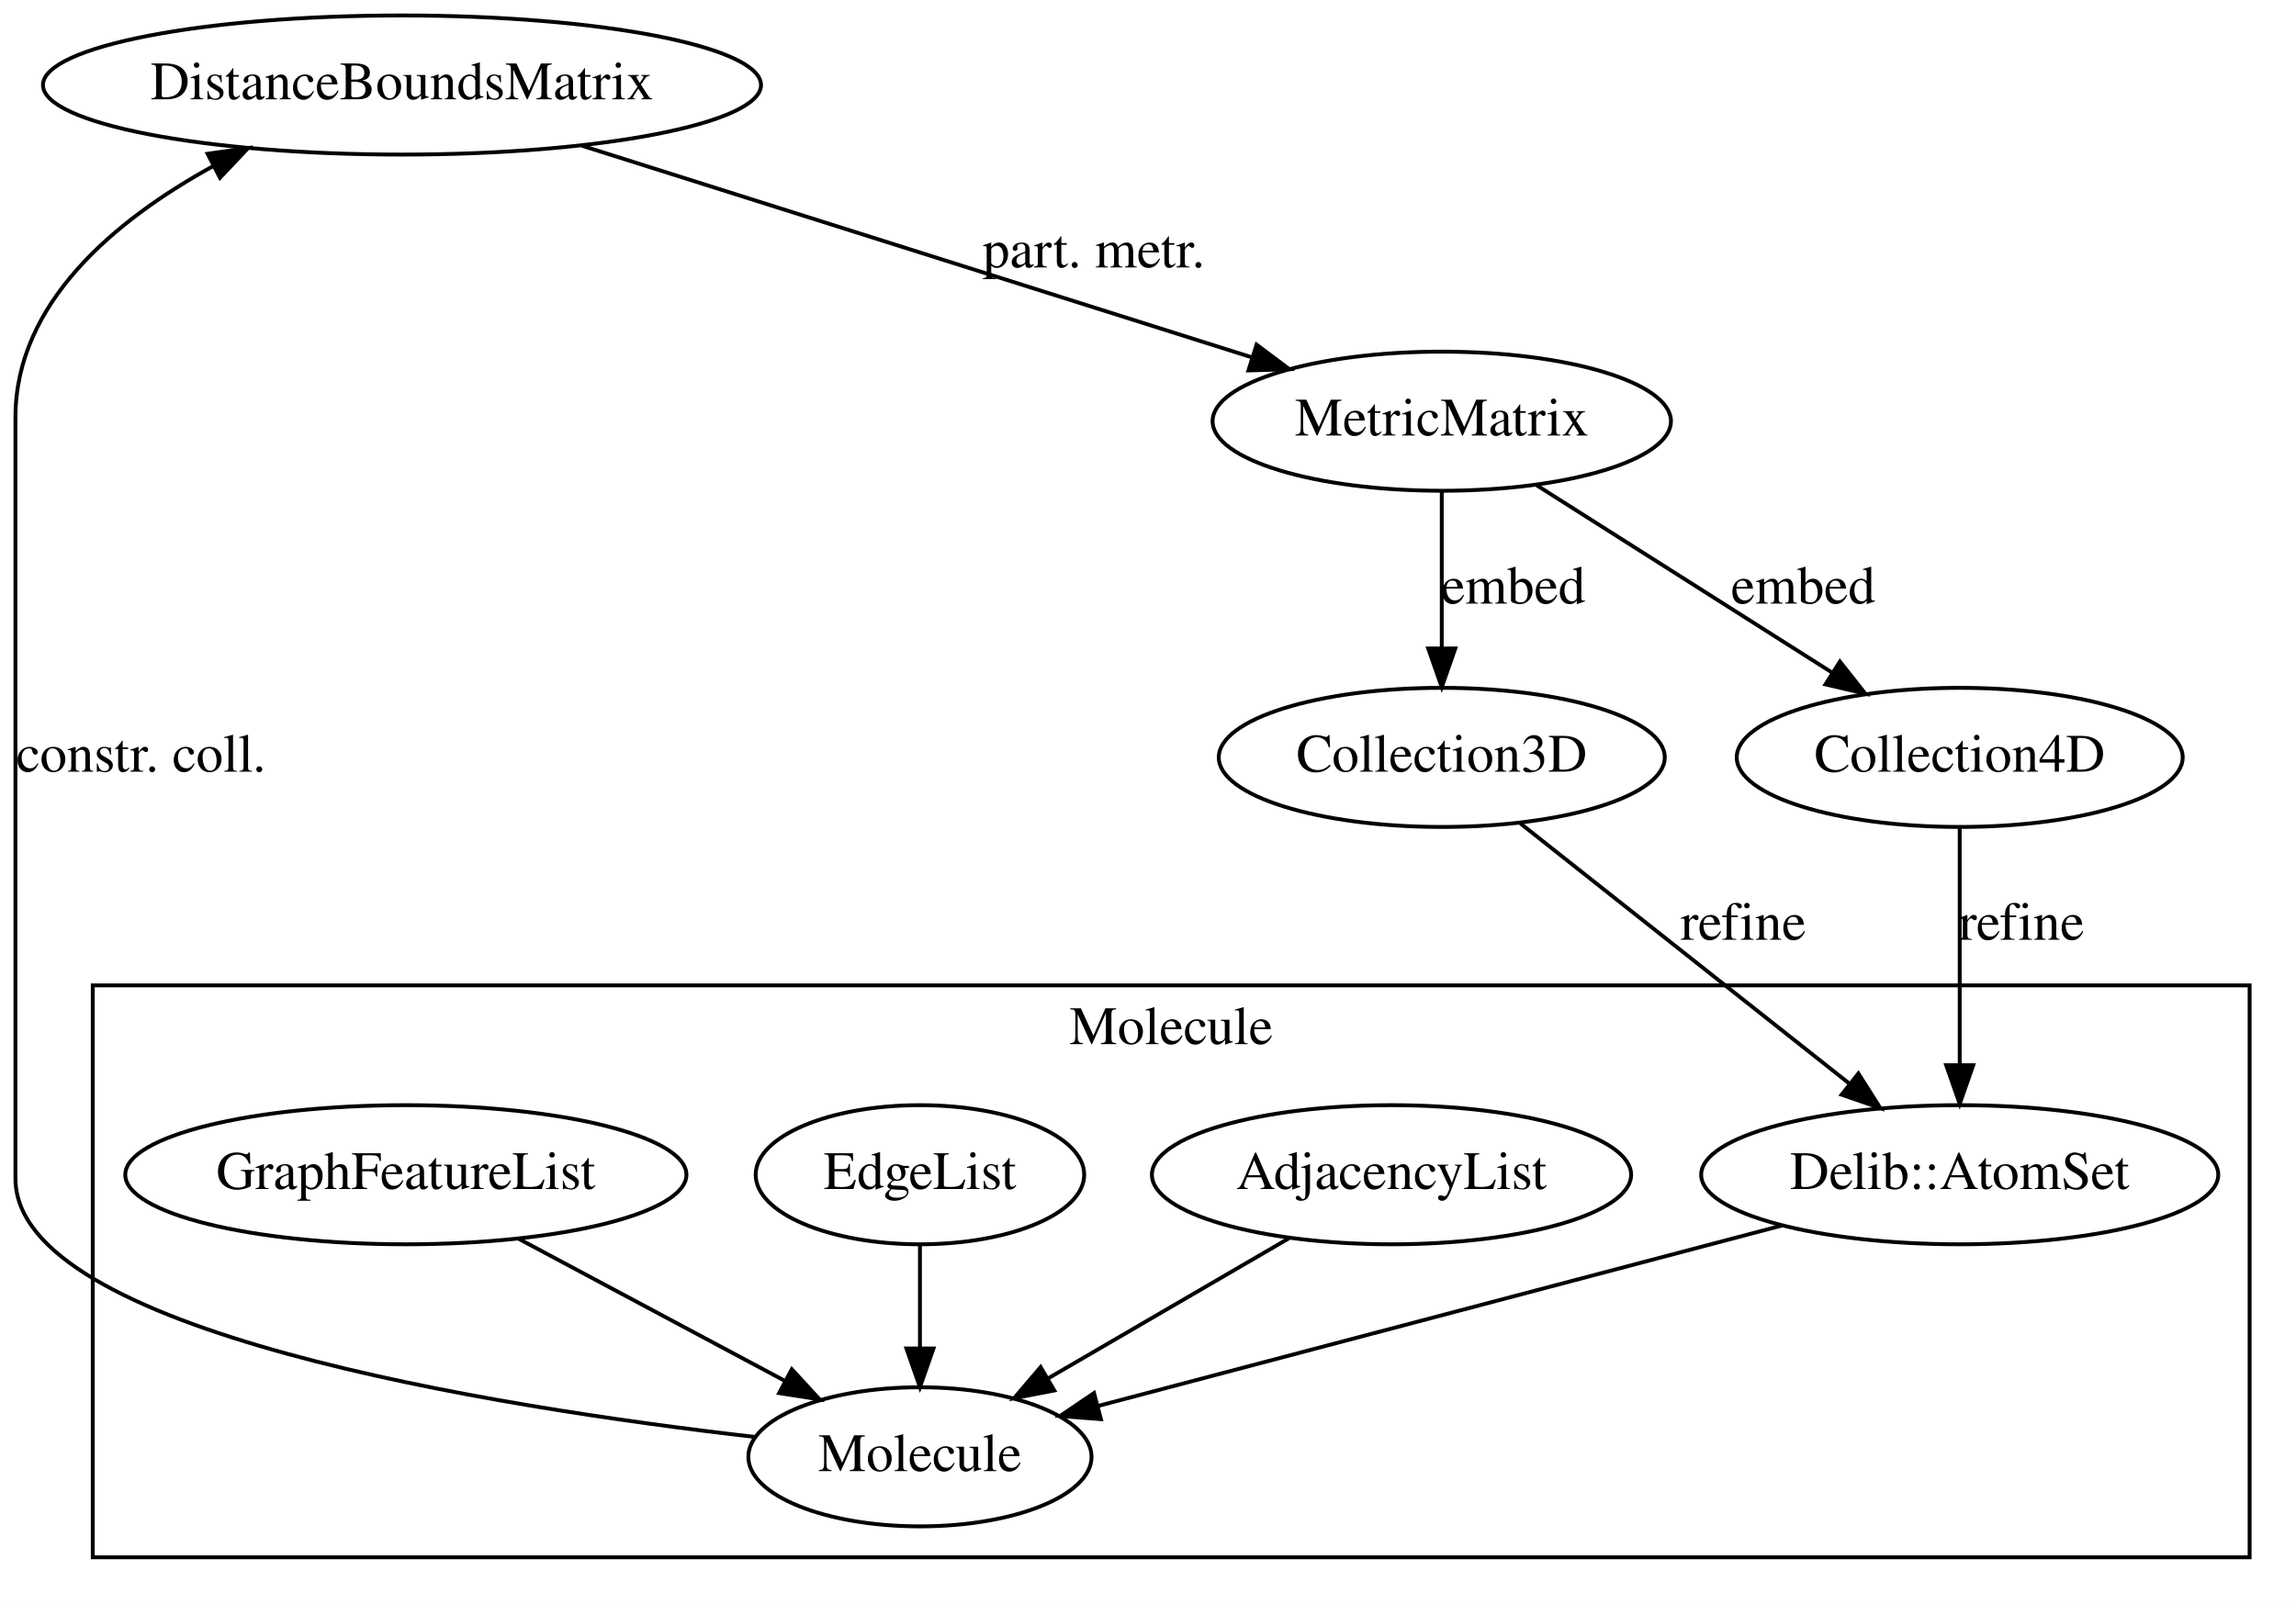
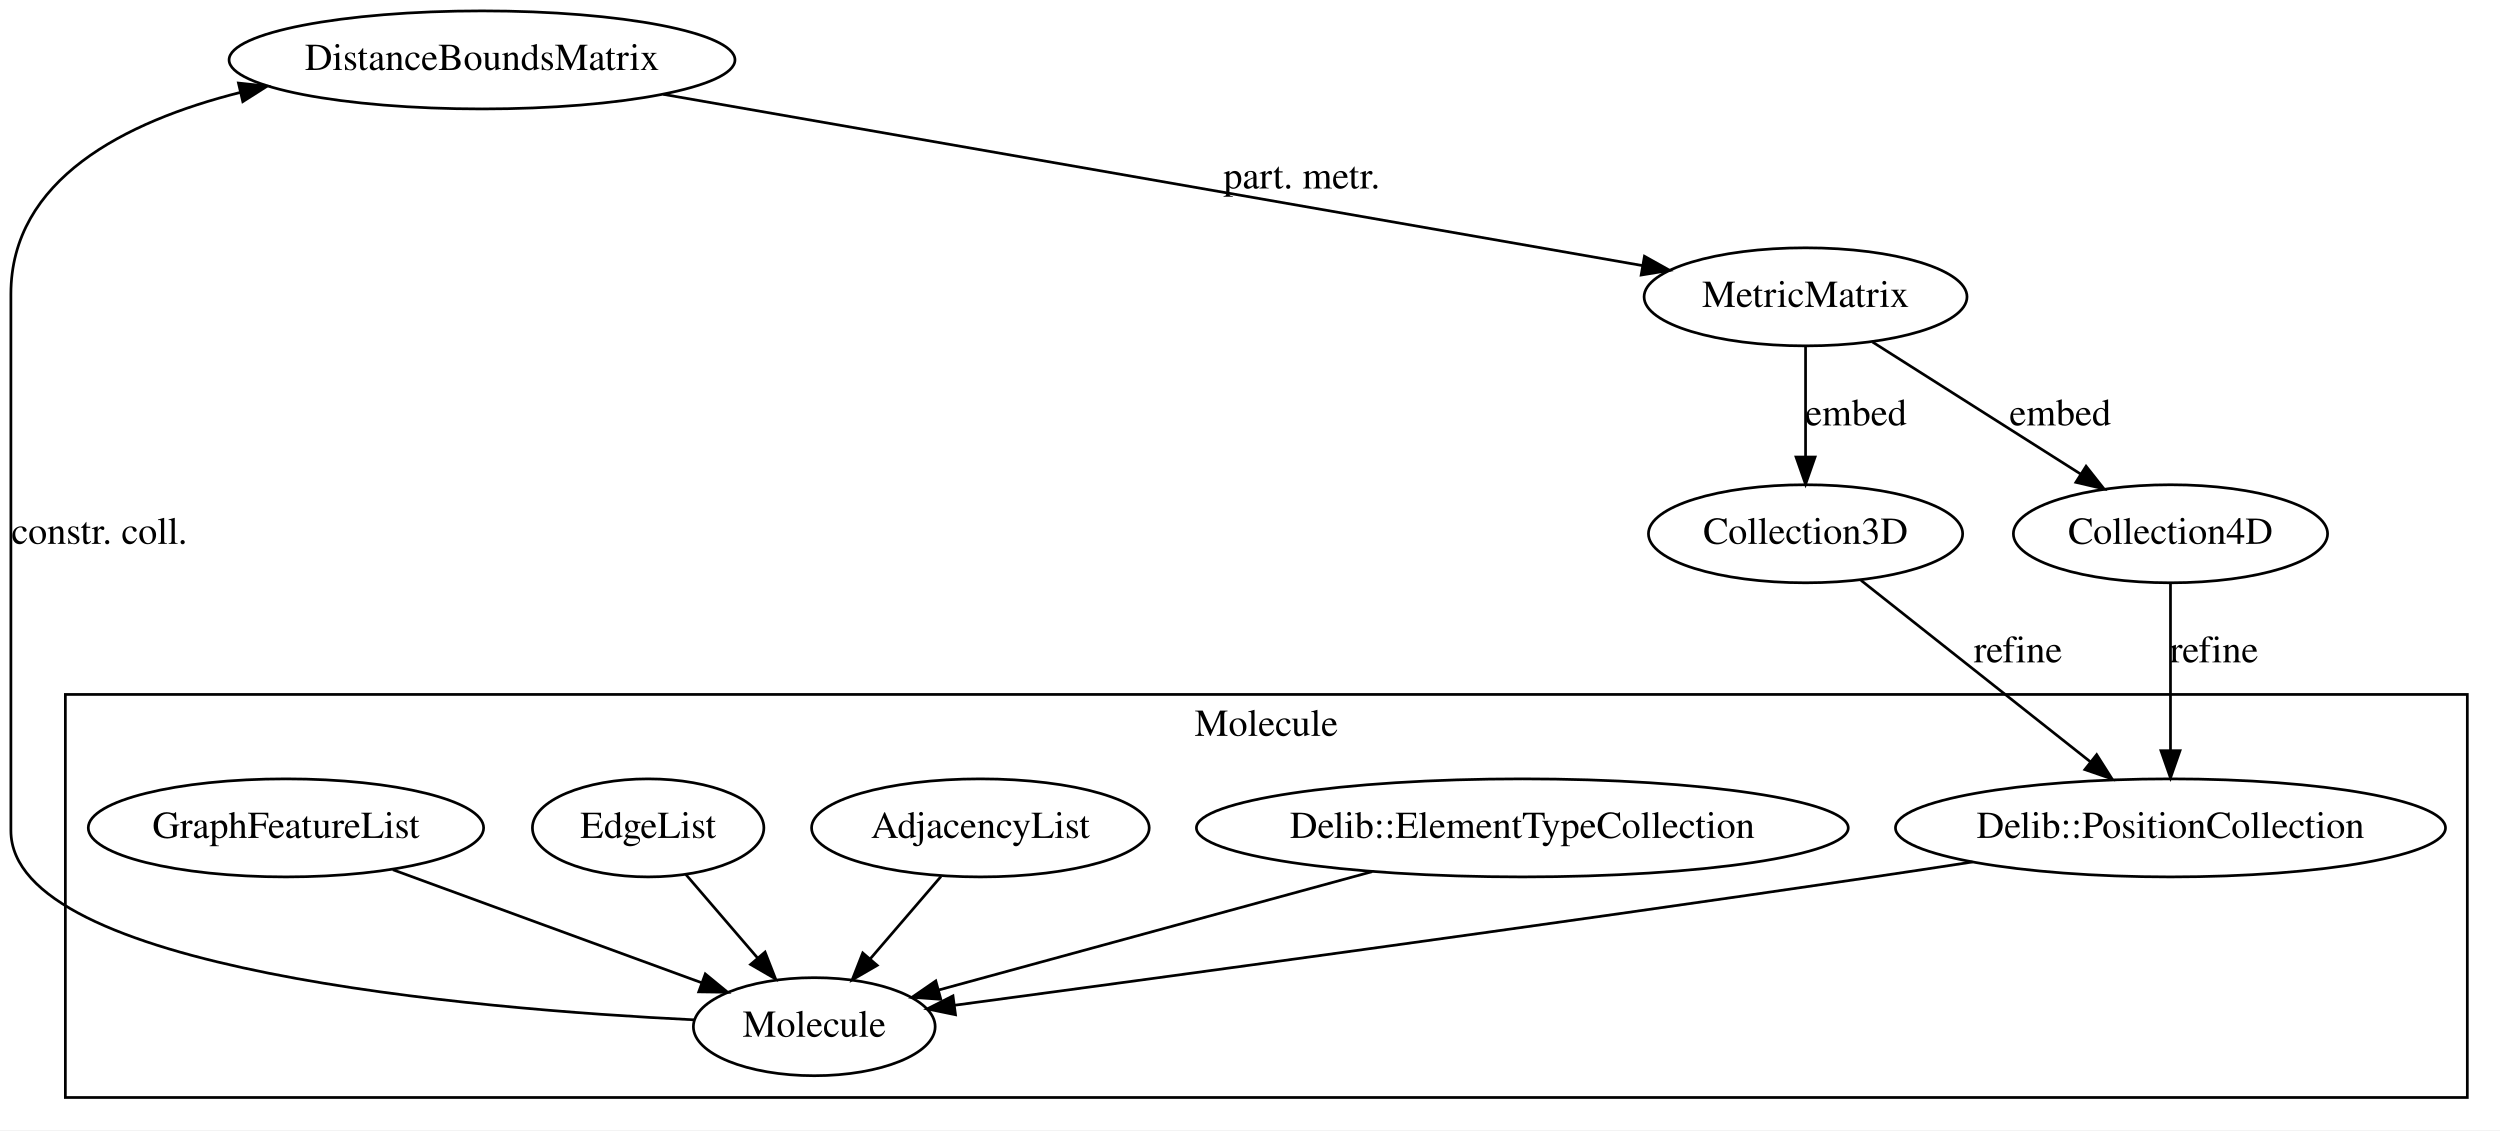
- <svg xmlns="http://www.w3.org/2000/svg" width="594pt" height="415pt" viewBox="0.00 0.00 594.00 415.00">
+ <svg xmlns="http://www.w3.org/2000/svg" width="918pt" height="415pt" viewBox="0.00 0.00 918.00 415.00">
  <g id="graph0" class="graph" transform="scale(1 1) rotate(0) translate(4 411)">
-     <polygon fill="white" stroke="none" points="-4,4 -4,-411 590,-411 590,4 -4,4" />
+     <polygon fill="white" stroke="none" points="-4,4 -4,-411 914,-411 914,4 -4,4" />
    <g id="clust1" class="cluster">
-       <polygon fill="none" stroke="black" points="20,-8 20,-156 578,-156 578,-8 20,-8" />
-       <text text-anchor="middle" x="299" y="-140.8" font-family="Times,serif" font-size="14.00">Molecule</text>
+       <polygon fill="none" stroke="black" points="20,-8 20,-156 902,-156 902,-8 20,-8" />
+       <text text-anchor="middle" x="461" y="-140.8" font-family="Times,serif" font-size="14.00">Molecule</text>
    </g>
    <g id="node1" class="node">
-       <ellipse fill="none" stroke="black" cx="503" cy="-107" rx="66.888" ry="18" />
-       <text text-anchor="middle" x="503" y="-103.3" font-family="Times,serif" font-size="14.00">Delib::AtomSet</text>
+       <ellipse fill="none" stroke="black" cx="793" cy="-107" rx="100.983" ry="18" />
+       <text text-anchor="middle" x="793" y="-103.3" font-family="Times,serif" font-size="14.00">Delib::PositionCollection</text>
    </g>
    <g id="node2" class="node">
-       <ellipse fill="none" stroke="black" cx="234" cy="-34" rx="44.393" ry="18" />
-       <text text-anchor="middle" x="234" y="-30.3" font-family="Times,serif" font-size="14.00">Molecule</text>
+       <ellipse fill="none" stroke="black" cx="295" cy="-34" rx="44.393" ry="18" />
+       <text text-anchor="middle" x="295" y="-30.3" font-family="Times,serif" font-size="14.00">Molecule</text>
    </g>
    <g id="edge1" class="edge">
-       <path fill="none" stroke="black" d="M457.063,-93.875C407.647,-80.832 329.519,-60.211 280.057,-47.156" />
-       <polygon fill="black" stroke="black" points="280.823,-43.739 270.261,-44.571 279.037,-50.507 280.823,-43.739" />
+       <path fill="none" stroke="black" d="M720.323,-94.491C708.198,-92.621 695.748,-90.731 684,-89 563.206,-71.197 421.059,-51.878 346.54,-41.875" />
+       <polygon fill="black" stroke="black" points="346.86,-38.386 336.484,-40.526 345.93,-45.324 346.86,-38.386" />
    </g>
-     <g id="node6" class="node">
-       <ellipse fill="none" stroke="black" cx="100" cy="-389" rx="92.883" ry="18" />
-       <text text-anchor="middle" x="100" y="-385.3" font-family="Times,serif" font-size="14.00">DistanceBoundsMatrix</text>
+     <g id="node7" class="node">
+       <ellipse fill="none" stroke="black" cx="173" cy="-389" rx="92.883" ry="18" />
+       <text text-anchor="middle" x="173" y="-385.3" font-family="Times,serif" font-size="14.00">DistanceBoundsMatrix</text>
    </g>
-     <g id="edge5" class="edge">
-       <path fill="none" stroke="black" d="M191.353,-39.135C123.859,-46.875 0,-66.465 0,-106 0,-303 0,-303 0,-303 0,-332.656 25.849,-354.128 51.262,-368.073" />
-       <polygon fill="black" stroke="black" points="49.7,-371.205 60.19,-372.692 52.917,-364.988 49.7,-371.205" />
+     <g id="edge6" class="edge">
+       <path fill="none" stroke="black" d="M251.154,-36.501C168.976,-40.513 0,-54.968 0,-106 0,-303 0,-303 0,-303 0,-345.067 41.715,-366.316 84.177,-377.049" />
+       <polygon fill="black" stroke="black" points="83.559,-380.499 94.094,-379.371 85.155,-373.683 83.559,-380.499" />
      <text text-anchor="middle" x="32.5" y="-211.3" font-family="Times,serif" font-size="14.00">constr. coll.</text>
    </g>
    <g id="node3" class="node">
+       <ellipse fill="none" stroke="black" cx="555" cy="-107" rx="119.679" ry="18" />
+       <text text-anchor="middle" x="555" y="-103.3" font-family="Times,serif" font-size="14.00">Delib::ElementTypeCollection</text>
+     </g>
+     <g id="edge2" class="edge">
+       <path fill="none" stroke="black" d="M499.861,-90.943C452.465,-78 384.932,-59.558 340.55,-47.439" />
+       <polygon fill="black" stroke="black" points="341.465,-44.06 330.896,-44.802 339.621,-50.813 341.465,-44.06" />
+     </g>
+     <g id="node4" class="node">
      <ellipse fill="none" stroke="black" cx="356" cy="-107" rx="61.99" ry="18" />
      <text text-anchor="middle" x="356" y="-103.3" font-family="Times,serif" font-size="14.00">AdjacencyList</text>
    </g>
-     <g id="edge2" class="edge">
-       <path fill="none" stroke="black" d="M329.528,-90.594C311.257,-79.961 286.824,-65.742 267.242,-54.346" />
-       <polygon fill="black" stroke="black" points="268.751,-51.174 258.347,-49.169 265.23,-57.224 268.751,-51.174" />
+     <g id="edge3" class="edge">
+       <path fill="none" stroke="black" d="M341.544,-89.174C333.76,-80.114 324.027,-68.785 315.476,-58.833" />
+       <polygon fill="black" stroke="black" points="318.104,-56.521 308.932,-51.217 312.794,-61.082 318.104,-56.521" />
    </g>
-     <g id="node4" class="node">
+     <g id="node5" class="node">
      <ellipse fill="none" stroke="black" cx="234" cy="-107" rx="42.494" ry="18" />
      <text text-anchor="middle" x="234" y="-103.3" font-family="Times,serif" font-size="14.00">EdgeList</text>
    </g>
-     <g id="edge3" class="edge">
-       <path fill="none" stroke="black" d="M234,-88.813C234,-80.79 234,-71.047 234,-62.069" />
-       <polygon fill="black" stroke="black" points="237.5,-62.029 234,-52.029 230.5,-62.029 237.5,-62.029" />
+     <g id="edge4" class="edge">
+       <path fill="none" stroke="black" d="M247.842,-89.889C255.608,-80.85 265.453,-69.391 274.137,-59.284" />
+       <polygon fill="black" stroke="black" points="276.928,-61.406 280.79,-51.54 271.618,-56.844 276.928,-61.406" />
    </g>
-     <g id="node5" class="node">
+     <g id="node6" class="node">
      <ellipse fill="none" stroke="black" cx="101" cy="-107" rx="72.588" ry="18" />
      <text text-anchor="middle" x="101" y="-103.3" font-family="Times,serif" font-size="14.00">GraphFeatureList</text>
    </g>
-     <g id="edge4" class="edge">
-       <path fill="none" stroke="black" d="M130.187,-90.419C150.437,-79.609 177.51,-65.156 198.932,-53.72" />
-       <polygon fill="black" stroke="black" points="200.857,-56.66 208.031,-48.863 197.561,-50.485 200.857,-56.66" />
-     </g>
-     <g id="node7" class="node">
-       <ellipse fill="none" stroke="black" cx="369" cy="-302" rx="59.29" ry="18" />
-       <text text-anchor="middle" x="369" y="-298.3" font-family="Times,serif" font-size="14.00">MetricMatrix</text>
-     </g>
-     <g id="edge6" class="edge">
-       <path fill="none" stroke="black" d="M146.549,-373.291C194.944,-357.999 270.39,-334.159 319.759,-318.559" />
-       <polygon fill="black" stroke="black" points="321.094,-321.808 329.574,-315.458 318.985,-315.134 321.094,-321.808" />
-       <text text-anchor="middle" x="279" y="-341.8" font-family="Times,serif" font-size="14.00">part. metr.</text>
+     <g id="edge5" class="edge">
+       <path fill="none" stroke="black" d="M140.259,-91.632C173.211,-79.572 220.14,-62.397 253.663,-50.129" />
+       <polygon fill="black" stroke="black" points="254.984,-53.372 263.172,-46.648 252.578,-46.798 254.984,-53.372" />
    </g>
    <g id="node8" class="node">
-       <ellipse fill="none" stroke="black" cx="503" cy="-215" rx="57.69" ry="18" />
-       <text text-anchor="middle" x="503" y="-211.3" font-family="Times,serif" font-size="14.00">Collection4D</text>
+       <ellipse fill="none" stroke="black" cx="659" cy="-302" rx="59.29" ry="18" />
+       <text text-anchor="middle" x="659" y="-298.3" font-family="Times,serif" font-size="14.00">MetricMatrix</text>
    </g>
    <g id="edge7" class="edge">
-       <path fill="none" stroke="black" d="M393.578,-285.41C415.017,-271.81 446.3,-251.966 469.932,-236.976" />
-       <polygon fill="black" stroke="black" points="472.009,-239.804 478.578,-231.491 468.259,-233.892 472.009,-239.804" />
-       <text text-anchor="middle" x="462.5" y="-254.8" font-family="Times,serif" font-size="14.00">embed</text>
+       <path fill="none" stroke="black" d="M239.557,-376.359C334.65,-359.728 507.956,-329.417 599.183,-313.462" />
+       <polygon fill="black" stroke="black" points="599.841,-316.9 609.089,-311.729 598.635,-310.005 599.841,-316.9" />
+       <text text-anchor="middle" x="474" y="-341.8" font-family="Times,serif" font-size="14.00">part. metr.</text>
    </g>
    <g id="node9" class="node">
-       <ellipse fill="none" stroke="black" cx="369" cy="-215" rx="57.69" ry="18" />
-       <text text-anchor="middle" x="369" y="-211.3" font-family="Times,serif" font-size="14.00">Collection3D</text>
+       <ellipse fill="none" stroke="black" cx="793" cy="-215" rx="57.69" ry="18" />
+       <text text-anchor="middle" x="793" y="-211.3" font-family="Times,serif" font-size="14.00">Collection4D</text>
    </g>
    <g id="edge8" class="edge">
-       <path fill="none" stroke="black" d="M369,-283.799C369,-272.163 369,-256.548 369,-243.237" />
-       <polygon fill="black" stroke="black" points="372.5,-243.175 369,-233.175 365.5,-243.175 372.5,-243.175" />
-       <text text-anchor="middle" x="387.5" y="-254.8" font-family="Times,serif" font-size="14.00">embed</text>
+       <path fill="none" stroke="black" d="M683.578,-285.41C705.017,-271.81 736.3,-251.966 759.932,-236.976" />
+       <polygon fill="black" stroke="black" points="762.009,-239.804 768.578,-231.491 758.259,-233.892 762.009,-239.804" />
+       <text text-anchor="middle" x="752.5" y="-254.8" font-family="Times,serif" font-size="14.00">embed</text>
+     </g>
+     <g id="node10" class="node">
+       <ellipse fill="none" stroke="black" cx="659" cy="-215" rx="57.69" ry="18" />
+       <text text-anchor="middle" x="659" y="-211.3" font-family="Times,serif" font-size="14.00">Collection3D</text>
    </g>
    <g id="edge9" class="edge">
-       <path fill="none" stroke="black" d="M503,-196.969C503,-180.378 503,-154.883 503,-135.431" />
-       <polygon fill="black" stroke="black" points="506.5,-135.341 503,-125.341 499.5,-135.341 506.5,-135.341" />
-       <text text-anchor="middle" x="519" y="-167.8" font-family="Times,serif" font-size="14.00">refine</text>
+       <path fill="none" stroke="black" d="M659,-283.799C659,-272.163 659,-256.548 659,-243.237" />
+       <polygon fill="black" stroke="black" points="662.5,-243.175 659,-233.175 655.5,-243.175 662.5,-243.175" />
+       <text text-anchor="middle" x="677.5" y="-254.8" font-family="Times,serif" font-size="14.00">embed</text>
    </g>
    <g id="edge10" class="edge">
-       <path fill="none" stroke="black" d="M389.352,-197.901C412.078,-179.923 449.02,-150.701 474.588,-130.475" />
-       <polygon fill="black" stroke="black" points="476.785,-133.2 482.457,-124.251 472.442,-127.71 476.785,-133.2" />
-       <text text-anchor="middle" x="447" y="-167.8" font-family="Times,serif" font-size="14.00">refine</text>
+       <path fill="none" stroke="black" d="M793,-196.969C793,-180.378 793,-154.883 793,-135.431" />
+       <polygon fill="black" stroke="black" points="796.5,-135.341 793,-125.341 789.5,-135.341 796.5,-135.341" />
+       <text text-anchor="middle" x="809" y="-167.8" font-family="Times,serif" font-size="14.00">refine</text>
+     </g>
+     <g id="edge11" class="edge">
+       <path fill="none" stroke="black" d="M679.352,-197.901C701.814,-180.132 738.163,-151.379 763.691,-131.185" />
+       <polygon fill="black" stroke="black" points="765.897,-133.903 771.568,-124.954 761.554,-128.413 765.897,-133.903" />
+       <text text-anchor="middle" x="737" y="-167.8" font-family="Times,serif" font-size="14.00">refine</text>
    </g>
  </g>
</svg>
